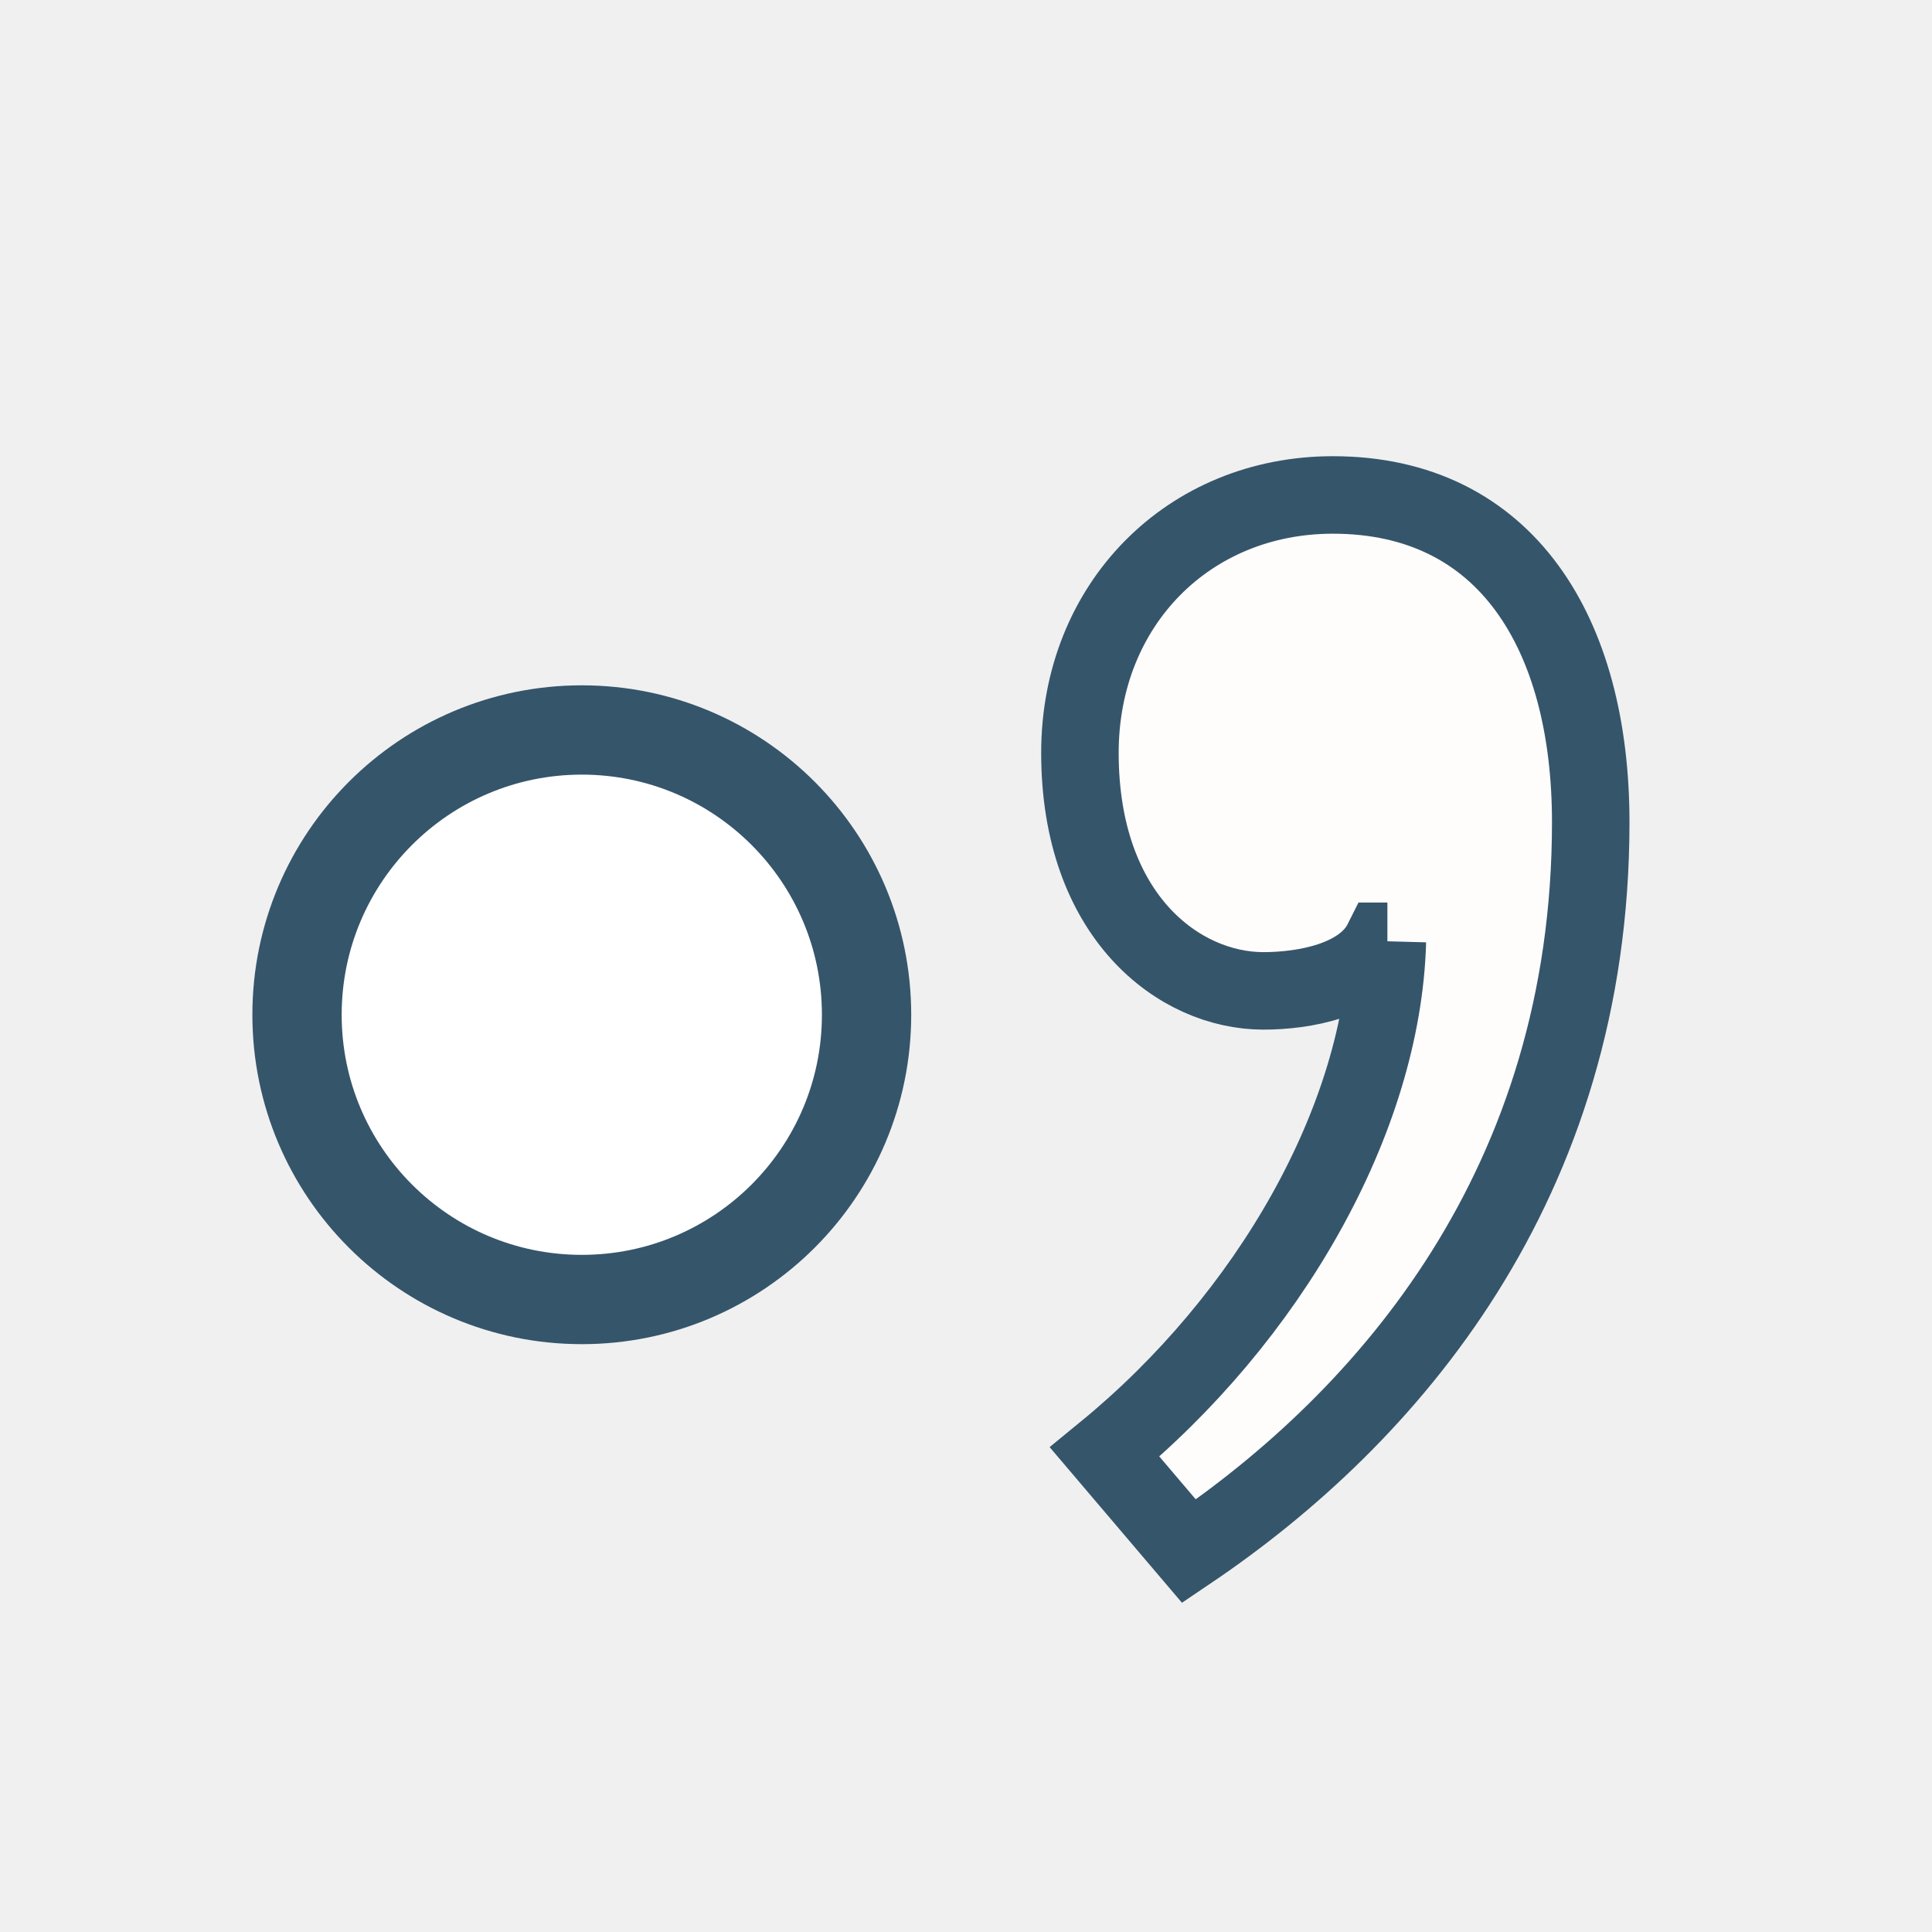
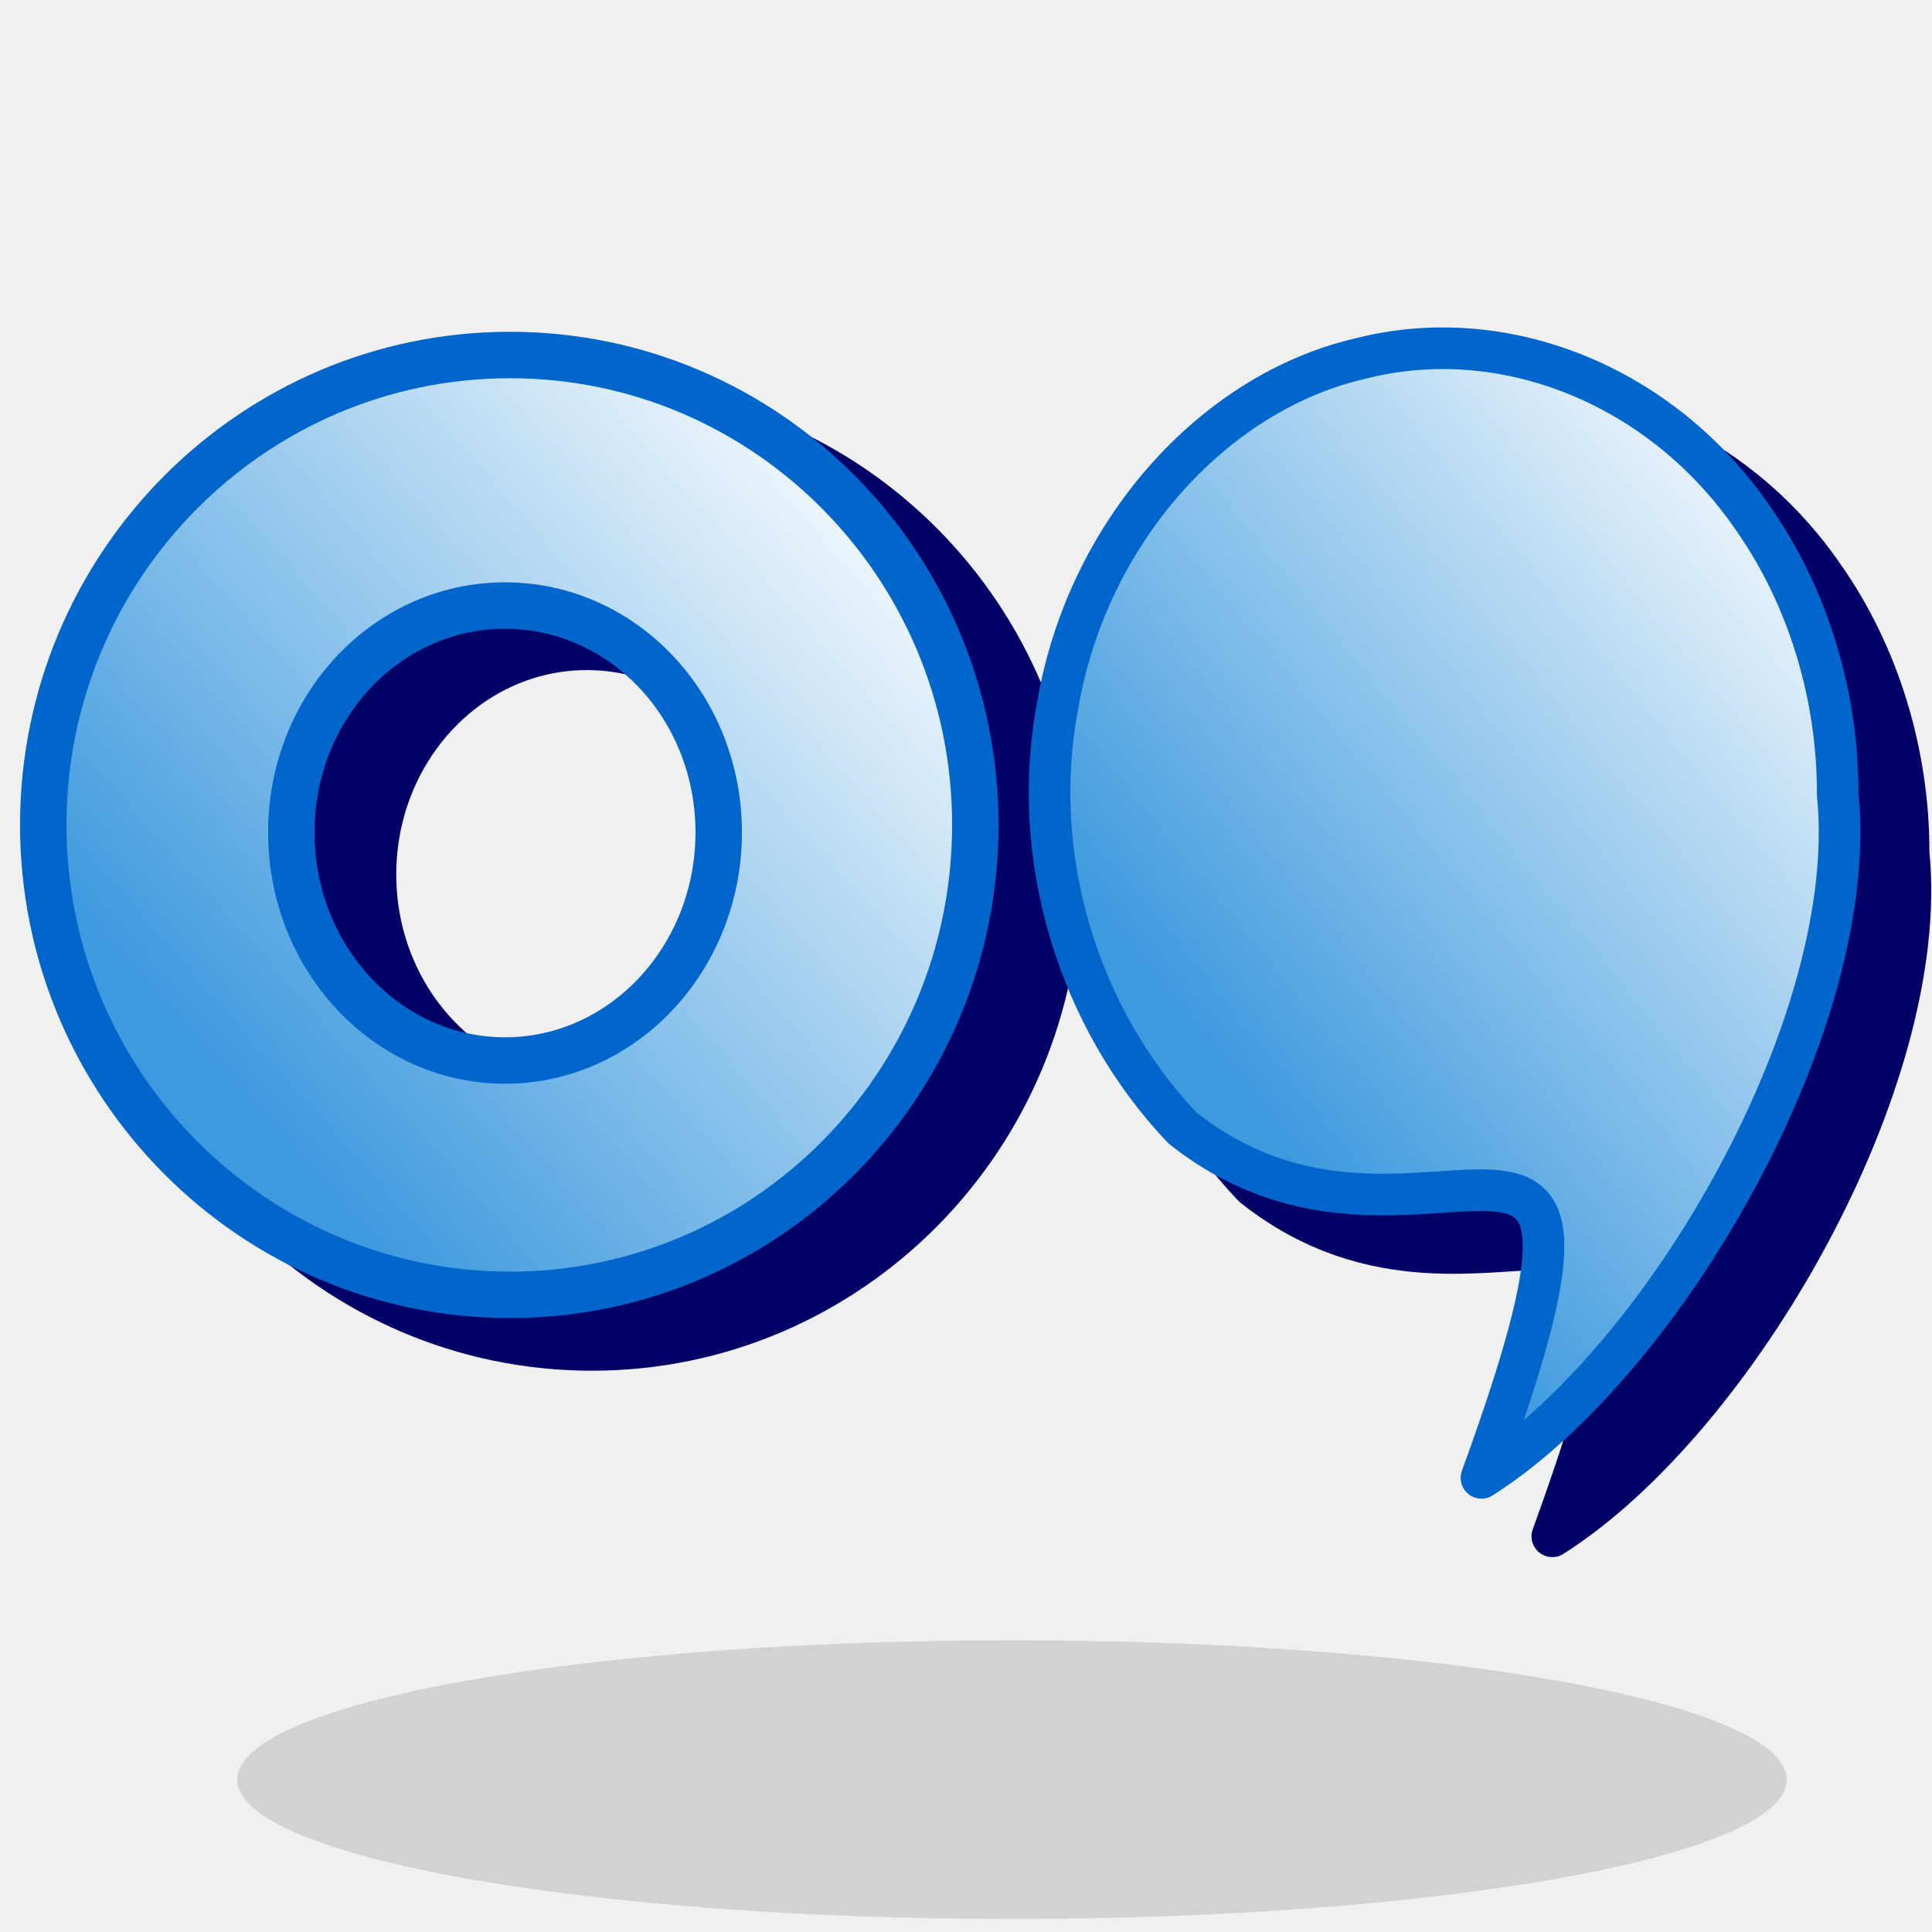
- <svg xmlns="http://www.w3.org/2000/svg" version="1.0" width="64" height="64" id="svg2383">
-   <defs id="defs2385" />
+ <svg xmlns="http://www.w3.org/2000/svg" xmlns:xlink="http://www.w3.org/1999/xlink" width="48px" height="48px" id="svg2383">
+   <defs id="defs2385">
+     <linearGradient id="linearGradient3165">
+       <stop style="stop-color:#3e9ade;stop-opacity:1;" offset="0" id="stop3167" />
+       <stop style="stop-color:#ffffff;stop-opacity:1;" offset="1" id="stop3169" />
+     </linearGradient>
+     <linearGradient xlink:href="#linearGradient3165" id="linearGradient2385" gradientUnits="userSpaceOnUse" x1="15.954" y1="39" x2="49.332" y2="7.857" />
+     <linearGradient xlink:href="#linearGradient3165" id="linearGradient3170" x1="9.429" y1="16.929" x2="21.286" y2="16.929" gradientUnits="userSpaceOnUse" />
+     <linearGradient xlink:href="#linearGradient3165" id="linearGradient3182" x1="4" y1="22.214" x2="24.429" y2="22.214" gradientUnits="userSpaceOnUse" />
+     <linearGradient xlink:href="#linearGradient3165" id="linearGradient3209" gradientUnits="userSpaceOnUse" x1="7.747" y1="27.428" x2="22.48" y2="13.873" />
+     <linearGradient xlink:href="#linearGradient3165" id="linearGradient3213" gradientUnits="userSpaceOnUse" x1="8.405" y1="28.257" x2="23.511" y2="13.822" />
+     <linearGradient xlink:href="#linearGradient3165" id="linearGradient3220" gradientUnits="userSpaceOnUse" x1="8.405" y1="28.257" x2="23.511" y2="13.822" />
+     <linearGradient xlink:href="#linearGradient3165" id="linearGradient3226" gradientUnits="userSpaceOnUse" x1="8.405" y1="28.257" x2="23.511" y2="13.822" />
+     <linearGradient xlink:href="#linearGradient3165" id="linearGradient3231" gradientUnits="userSpaceOnUse" x1="8.405" y1="28.257" x2="23.511" y2="13.822" />
+     <linearGradient xlink:href="#linearGradient3165" id="linearGradient2420" gradientUnits="userSpaceOnUse" x1="7.747" y1="27.428" x2="22.48" y2="13.873" gradientTransform="matrix(1.160821,0,0,1.186102,-3.984461,-5.889891)" />
+     <linearGradient xlink:href="#linearGradient3165" id="linearGradient2431" gradientUnits="userSpaceOnUse" gradientTransform="matrix(0.9582484,0,0,1.115664,22.24887,-5.047661)" x1="8.405" y1="28.257" x2="23.511" y2="13.822" />
+     <linearGradient xlink:href="#linearGradient3165" id="linearGradient3215" gradientUnits="userSpaceOnUse" gradientTransform="matrix(1.133342,0,0,1.175431,-3.455809,-5.626274)" x1="7.747" y1="27.428" x2="22.48" y2="13.873" />
+     <linearGradient xlink:href="#linearGradient3165" id="linearGradient2508" gradientUnits="userSpaceOnUse" gradientTransform="matrix(0.9582484,0,0,1.115664,22.24887,-5.047661)" x1="8.405" y1="28.257" x2="23.511" y2="13.822" />
+     <linearGradient xlink:href="#linearGradient3165" id="linearGradient2511" gradientUnits="userSpaceOnUse" gradientTransform="matrix(1.133342,0,0,1.175431,-3.455809,-5.626274)" x1="7.747" y1="27.428" x2="22.48" y2="13.873" />
+   </defs>
  <g id="layer1">
-     <path d="M 45.959,31.181 C 45.795,37.095 42.016,43.666 36.595,48.102 L 39.388,51.387 C 45.959,46.952 52.695,39.231 52.695,27.238 C 52.695,20.996 49.902,16.396 44.152,16.396 C 39.388,16.396 35.774,20.01 35.774,24.938 C 35.774,30.359 39.059,32.824 41.852,32.824 C 43.166,32.824 45.138,32.495 45.795,31.181 L 45.959,31.181" id="text2395" style="font-size:116.153px;font-style:normal;font-variant:normal;font-weight:normal;font-stretch:normal;fill:#fffcfc;fill-opacity:1;stroke:#35556b;stroke-width:2.567px;stroke-linecap:butt;stroke-linejoin:miter;stroke-opacity:1;font-family:Adobe Kaiti Std;-inkscape-font-specification:Adobe Kaiti Std" />
-     <path d="M 16,36.273 C 16,39.335 13.517,41.818 10.455,41.818 C 7.392,41.818 4.909,39.335 4.909,36.273 C 4.909,33.21 7.392,30.727 10.455,30.727 C 13.517,30.727 16,33.21 16,36.273 z" transform="matrix(1.701072,0,0,1.701072,1.488789,-28.0875)" id="path3235" style="opacity:1;fill:#ffffff;fill-opacity:1;fill-rule:nonzero;stroke:#35556b;stroke-width:1.739;stroke-linecap:square;stroke-linejoin:miter;marker:none;marker-start:none;marker-mid:none;marker-end:none;stroke-miterlimit:4;stroke-dasharray:none;stroke-dashoffset:0;stroke-opacity:1;visibility:visible;display:inline;overflow:visible;enable-background:accumulate" />
+     <path style="opacity:1;fill:#6b6b6b;fill-opacity:0.221;stroke:none;stroke-width:0.378;stroke-linejoin:round;stroke-miterlimit:4;stroke-dasharray:none;stroke-dashoffset:0;stroke-opacity:1" id="path2390" d="M 41,45.357 A 15.643,2.357 0 1 1 9.714,45.357 A 15.643,2.357 0 1 1 41,45.357 z" transform="matrix(1.230458,0,0,1.468798,-6.058047,-22.40621)" />
+     <path style="opacity:1;fill:url(#linearGradient2385);fill-opacity:1;stroke:#0066cc;stroke-width:1;stroke-linejoin:round;stroke-miterlimit:4;stroke-dasharray:none;stroke-dashoffset:0;stroke-opacity:1" id="path2393" d="M 45.714,27.429 A 19.857,19.857 0 1 1 6,27.429 A 19.857,19.857 0 1 1 45.714,27.429 z" transform="translate(46.71429,-7.428571)" />
+     <text xml:space="preserve" style="font-size:12px;font-style:normal;font-weight:bold;fill:#000000;fill-opacity:1;stroke:none;stroke-width:1px;stroke-linecap:butt;stroke-linejoin:miter;stroke-opacity:1;font-family:Bitstream Vera Sans" x="14.429" y="15.714" id="text2387">
+       <tspan id="tspan2389" x="14.429" y="15.714" />
+     </text>
+     <g id="g2403">
+       <path id="path3203" d="M 14.705,10.134 C 8.315,10.134 3.112,15.348 3.112,21.79 C 3.112,28.232 8.315,33.478 14.705,33.478 C 21.095,33.478 26.268,28.232 26.268,21.79 C 26.268,15.348 21.095,10.134 14.705,10.134 z M 14.58,16.071 C 17.514,16.071 19.893,18.605 19.893,21.728 C 19.893,24.851 17.514,27.384 14.58,27.384 C 11.647,27.384 9.268,24.851 9.268,21.728 C 9.268,18.605 11.647,16.071 14.58,16.071 z" style="fill:#000066;fill-opacity:1;stroke:#000066;stroke-width:1.154;stroke-linejoin:round;stroke-miterlimit:4;stroke-dasharray:none;stroke-dashoffset:0;stroke-opacity:1" />
+       <path style="fill:#000066;fill-opacity:1;stroke:#000066;stroke-width:1.034;stroke-linejoin:round;stroke-miterlimit:4;stroke-dasharray:none;stroke-dashoffset:0;stroke-opacity:1" d="M 47.418,21.188 C 47.989,26.814 43.147,35.257 38.567,38.169 C 42.994,26.007 37.07,34.181 31.138,29.475 C 28.571,26.774 27.312,22.779 28.041,18.957 C 28.778,14.686 31.892,11.214 35.539,10.365 C 39.103,9.443 43.054,11.01 45.33,14.351 C 46.669,16.266 47.427,18.716 47.418,21.188 z" id="path3205" />
+       <path id="path3174" d="M 12.669,8.82 C 6.279,8.82 1.075,14.053 1.075,20.495 C 1.075,26.937 6.279,32.17 12.669,32.17 C 19.059,32.17 24.232,26.937 24.232,20.495 C 24.232,14.053 19.059,8.82 12.669,8.82 z M 12.547,15.045 C 15.48,15.045 17.856,17.558 17.856,20.681 C 17.856,23.804 15.48,26.348 12.547,26.348 C 9.614,26.348 7.238,23.804 7.238,20.681 C 7.238,17.558 9.614,15.045 12.547,15.045 z" style="fill:url(#linearGradient2511);fill-opacity:1;stroke:#0066cc;stroke-width:1.154;stroke-linejoin:round;stroke-miterlimit:4;stroke-dasharray:none;stroke-dashoffset:0;stroke-opacity:1" />
+       <path style="fill:url(#linearGradient2508);fill-opacity:1;stroke:#0066cc;stroke-width:1.034;stroke-linejoin:round;stroke-miterlimit:4;stroke-dasharray:none;stroke-dashoffset:0;stroke-opacity:1" d="M 45.658,19.736 C 46.229,25.362 41.386,33.805 36.807,36.717 C 41.233,24.555 35.309,32.729 29.377,28.023 C 26.81,25.322 25.552,21.327 26.281,17.505 C 27.017,13.234 30.132,9.762 33.779,8.913 C 37.343,7.991 41.293,9.558 43.569,12.899 C 44.909,14.814 45.666,17.264 45.658,19.736 z" id="path3211" />
+     </g>
  </g>
</svg>
